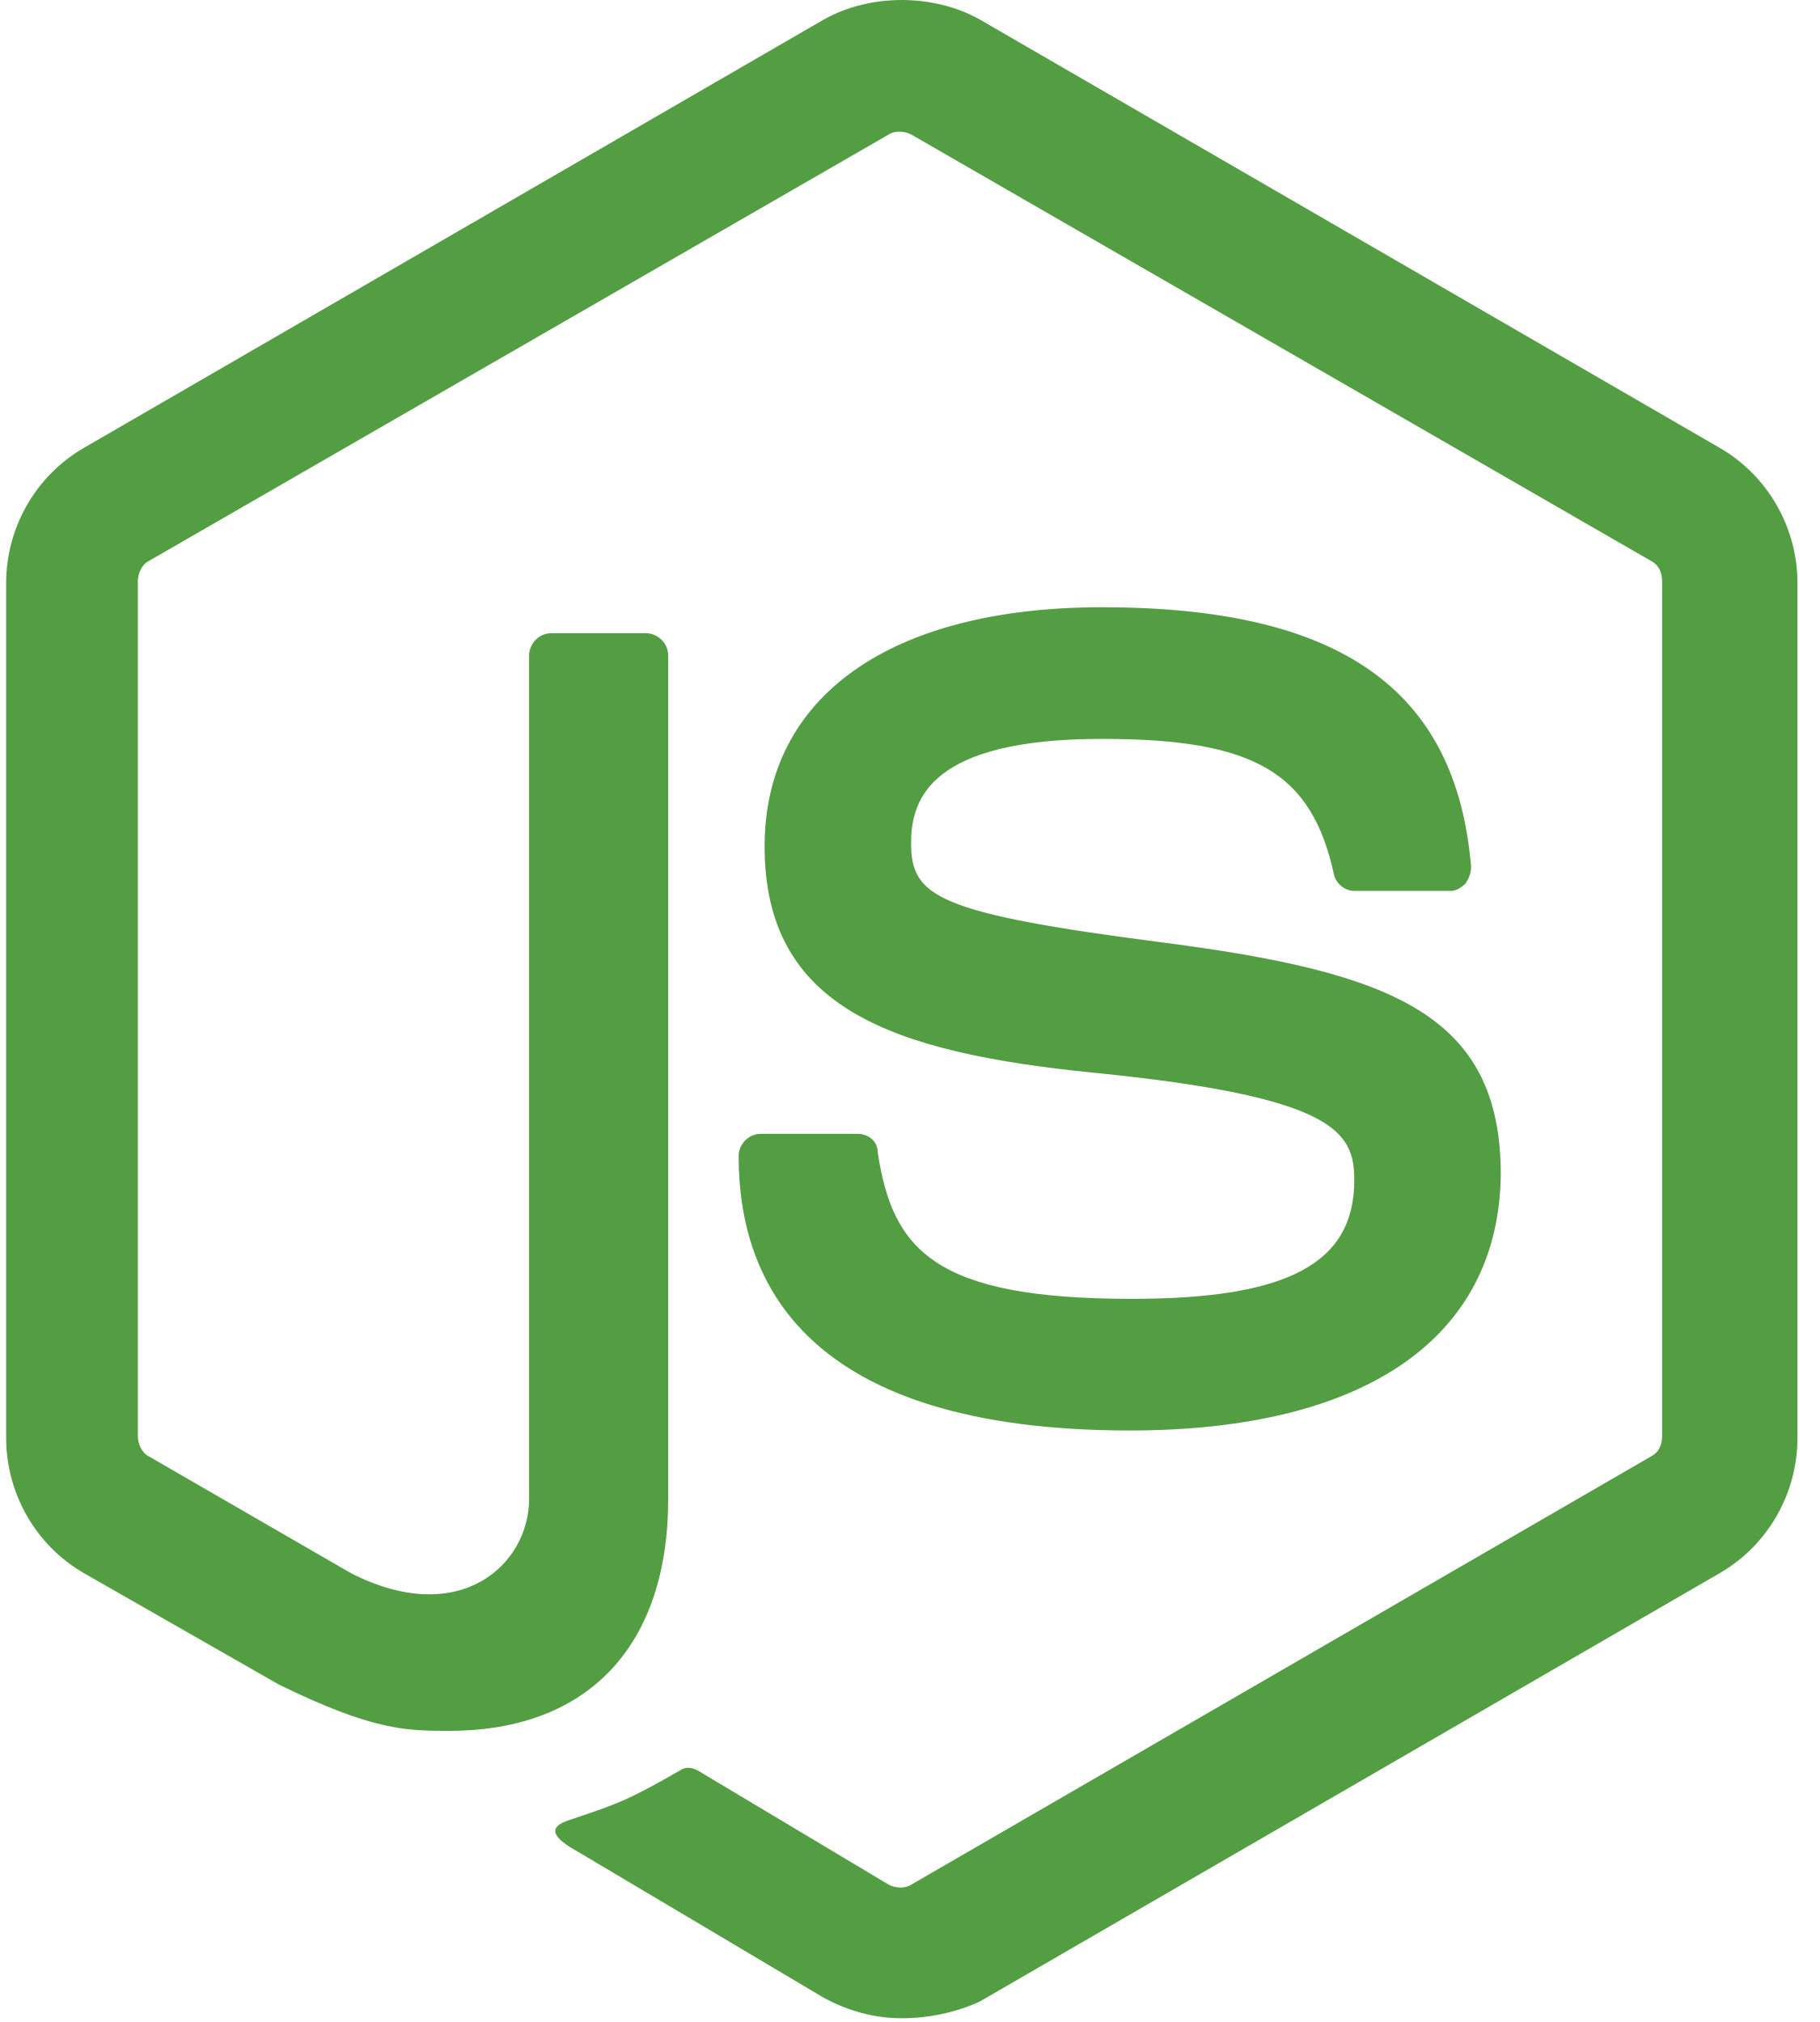
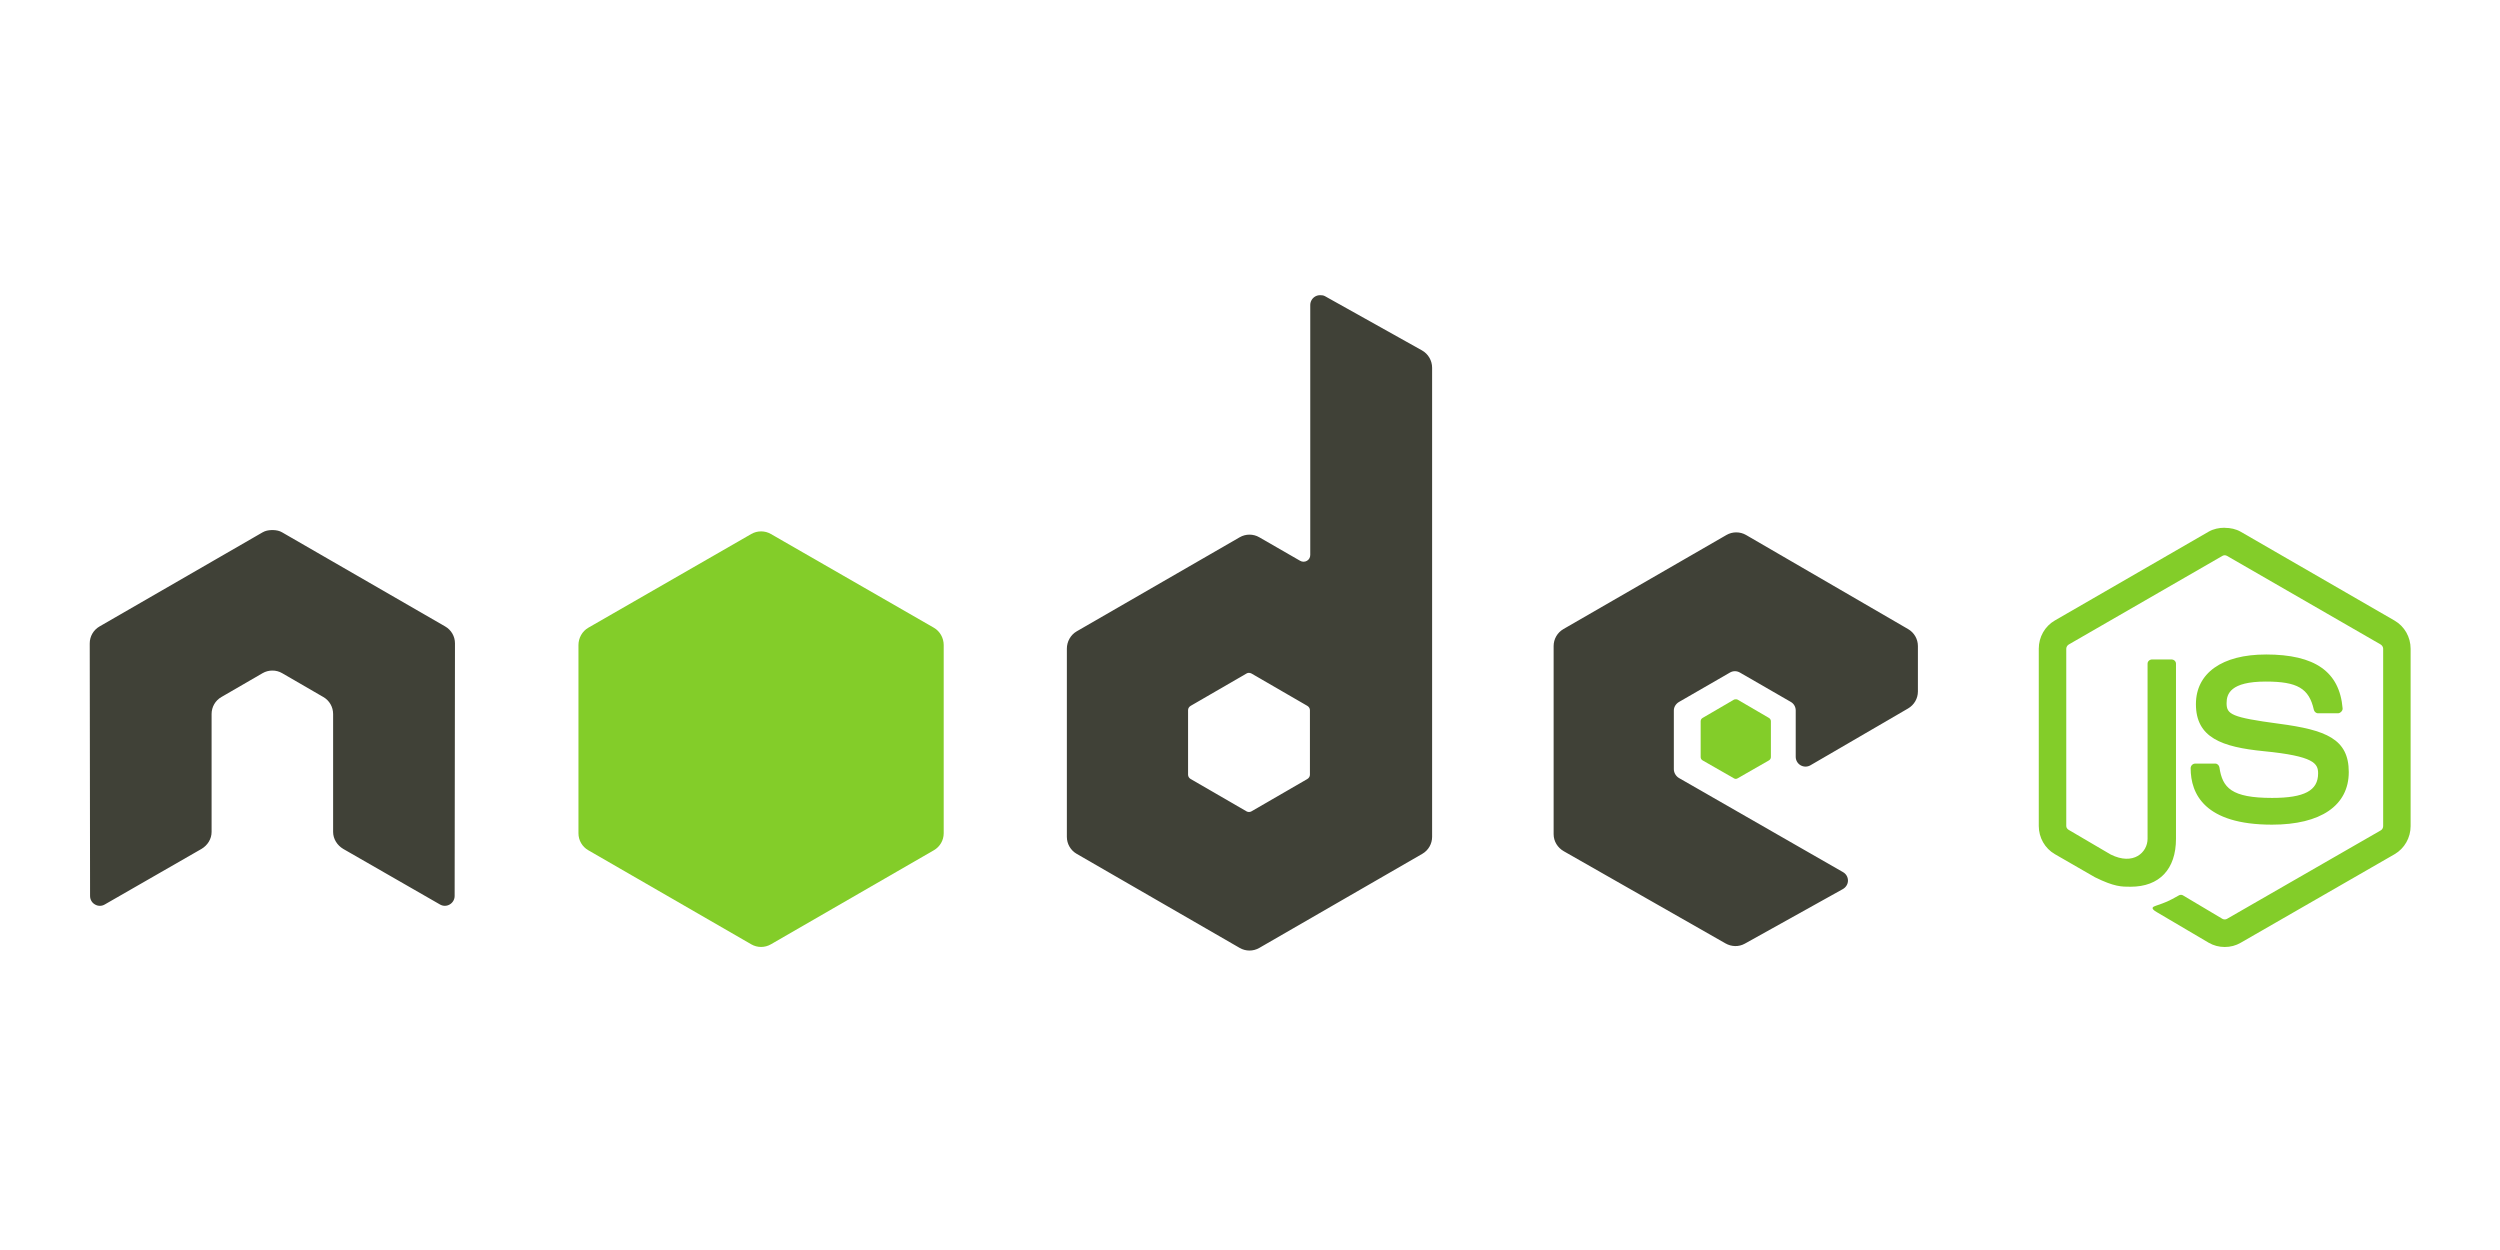
- <svg xmlns="http://www.w3.org/2000/svg" width="45" height="50" viewBox="0 0 45 50" fill="none">
-   <path d="M22.298 49.907C21.61 49.907 20.968 49.724 20.372 49.403L14.274 45.781C13.357 45.276 13.816 45.093 14.091 45.001C15.329 44.589 15.558 44.497 16.842 43.763C16.979 43.672 17.163 43.718 17.3 43.809L21.977 46.606C22.16 46.698 22.389 46.698 22.527 46.606L40.821 36.015C41.004 35.923 41.096 35.74 41.096 35.511V14.374C41.096 14.145 41.004 13.961 40.821 13.87L22.527 3.324C22.343 3.232 22.114 3.232 21.977 3.324L3.683 13.87C3.499 13.961 3.408 14.19 3.408 14.374V35.511C3.408 35.694 3.499 35.923 3.683 36.015L8.68 38.903C11.386 40.279 13.082 38.674 13.082 37.069V16.208C13.082 15.933 13.311 15.658 13.632 15.658H15.97C16.245 15.658 16.521 15.887 16.521 16.208V37.069C16.521 40.691 14.549 42.8 11.11 42.8C10.056 42.8 9.231 42.8 6.892 41.654L2.078 38.903C0.886 38.216 0.152 36.932 0.152 35.556V14.42C0.152 13.044 0.886 11.76 2.078 11.073L20.372 0.481C21.518 -0.16 23.077 -0.16 24.223 0.481L42.517 11.073C43.709 11.76 44.443 13.044 44.443 14.42V35.556C44.443 36.932 43.709 38.216 42.517 38.903L24.223 49.495C23.627 49.77 22.94 49.907 22.298 49.907ZM27.937 35.373C19.913 35.373 18.263 31.705 18.263 28.587C18.263 28.312 18.492 28.037 18.813 28.037H21.197C21.472 28.037 21.702 28.22 21.702 28.495C22.068 30.925 23.123 32.118 27.983 32.118C31.834 32.118 33.485 31.247 33.485 29.183C33.485 27.991 33.026 27.12 27.02 26.524C22.023 26.02 18.905 24.919 18.905 20.93C18.905 17.216 22.023 15.016 27.249 15.016C33.118 15.016 36.007 17.033 36.373 21.435C36.373 21.572 36.328 21.71 36.236 21.847C36.144 21.939 36.007 22.031 35.869 22.031H33.485C33.256 22.031 33.026 21.847 32.981 21.618C32.43 19.096 31.009 18.271 27.249 18.271C23.031 18.271 22.527 19.738 22.527 20.839C22.527 22.168 23.123 22.581 28.808 23.314C34.448 24.048 37.107 25.103 37.107 29.046C37.061 33.08 33.76 35.373 27.937 35.373Z" fill="#539E43" />
+ <svg xmlns="http://www.w3.org/2000/svg" width="120" height="60" preserveAspectRatio="xMidYMid">
+   <g transform="matrix(.217946 0 0 .217946 4.120542 14.08555)">
+     <path d="M471.05 51.6c-1.245 0-2.455.257-3.526.863l-33.888 19.57c-2.193 1.263-3.526 3.65-3.526 6.188v39.07c0 2.537 1.333 4.92 3.526 6.187l8.85 5.1c4.3 2.12 5.886 2.086 7.843 2.086 6.366 0 10-3.863 10-10.577V81.542c0-.545-.472-.935-1.007-.935h-4.245c-.544 0-1.007.4-1.007.935v38.565c0 2.976-3.1 5.97-8.13 3.454l-9.2-5.396c-.325-.177-.576-.5-.576-.863v-39.07c0-.37.248-.748.576-.935l33.817-19.5c.317-.182.694-.182 1.007 0l33.817 19.5c.322.193.576.553.576.935v39.07c0 .373-.187.755-.504.935l-33.888 19.5c-.3.173-.7.173-1.007 0l-8.706-5.18c-.26-.152-.613-.14-.863 0-2.403 1.362-2.855 1.52-5.108 2.302-.555.193-1.4.494.288 1.44l11.368 6.7c1.082.626 2.288.935 3.526.935 1.255 0 2.443-.3 3.526-.935l33.888-19.5c2.193-1.276 3.526-3.65 3.526-6.187v-39.07c0-2.538-1.333-4.92-3.526-6.188l-33.888-19.57c-1.062-.606-2.28-.863-3.526-.863zm9.066 27.918c-9.65 0-15.397 4.107-15.397 10.936 0 7.4 5.704 9.444 14.966 10.36 11.08 1.085 11.944 2.712 11.944 4.893 0 3.783-3.016 5.396-10.145 5.396-8.956 0-10.925-2.236-11.584-6.7-.078-.478-.446-.863-.935-.863h-4.4a1.03 1.03 0 0 0-1.007 1.007c0 5.703 3.102 12.447 17.916 12.447 10.723 0 16.908-4.2 16.908-11.584 0-7.3-4.996-9.273-15.397-10.65-10.5-1.4-11.512-2.07-11.512-4.533 0-2.032.85-4.75 8.634-4.75 6.953 0 9.523 1.5 10.577 6.188.092.44.48.8.935.8h4.4c.27 0 .532-.166.72-.36.184-.207.314-.44.288-.72-.68-8.074-6.064-11.872-16.908-11.872z" fill="#83cd29" />
+     <path d="M271.82.383a2.18 2.18 0 0 0-1.079.288 2.18 2.18 0 0 0-1.079 1.871v55.042c0 .54-.252 1.024-.72 1.295a1.5 1.5 0 0 1-1.511 0l-8.994-5.18a4.31 4.31 0 0 0-4.317 0L218.218 74.42c-1.342.774-2.16 2.264-2.16 3.813v41.443a4.31 4.31 0 0 0 2.159 3.741l35.903 20.722a4.3 4.3 0 0 0 4.317 0l35.903-20.722a4.31 4.31 0 0 0 2.159-3.741V16.356c0-1.572-.858-3.047-2.23-3.813L272.9.598c-.336-.187-.708-.22-1.08-.216zM40.86 52.115c-.685.028-1.328.147-1.943.504L3.015 73.34a4.3 4.3 0 0 0-2.158 3.741L.93 132.7c0 .774.4 1.492 1.08 1.87.667.4 1.494.4 2.158 0l21.297-12.232c1.35-.8 2.23-2.196 2.23-3.74V92.623c0-1.55.815-2.97 2.16-3.74l9.066-5.252a4.25 4.25 0 0 1 2.158-.576 4.24 4.24 0 0 1 2.159.576L52.3 88.88c1.343.77 2.158 2.192 2.158 3.74v25.974c0 1.546.9 2.95 2.23 3.74l21.297 12.232c.67.4 1.495.4 2.158 0 .66-.38 1.08-1.097 1.08-1.87l.072-55.617a4.28 4.28 0 0 0-2.158-3.741L43.235 52.618c-.607-.356-1.253-.476-1.943-.504h-.43zm322.624.504a4.29 4.29 0 0 0-2.159.576l-35.903 20.722c-1.34.775-2.16 2.192-2.16 3.74V119.1c0 1.558.878 2.97 2.23 3.74l35.615 20.3c1.315.75 2.92.807 4.245.07l21.585-12.016c.685-.38 1.148-1.09 1.15-1.87s-.403-1.482-1.08-1.87l-36.12-20.722c-.676-.386-1.15-1.167-1.15-1.943V91.83c0-.774.48-1.484 1.15-1.87l11.224-6.476c.668-.386 1.488-.386 2.16 0L375.5 89.96a2.15 2.15 0 0 1 1.079 1.87v10.217a2.15 2.15 0 0 0 1.079 1.87c.673.388 1.488.39 2.16 0L401.33 91.4c1.335-.776 2.16-2.197 2.16-3.74v-10a4.32 4.32 0 0 0-2.159-3.741l-35.687-20.722a4.28 4.28 0 0 0-2.159-.576zm-107.35 30.94a1.21 1.21 0 0 1 .576.143l12.303 7.123c.334.193.576.55.576.935v14.246c0 .387-.24.743-.576.935l-12.303 7.123c-.335.19-.744.19-1.08 0l-12.303-7.123c-.335-.193-.576-.55-.576-.935V91.758c0-.386.242-.74.576-.935l12.303-7.122c.168-.097.316-.143.504-.143v-.001z" fill="#404137" />
+     <path d="M148.714 52.402a4.31 4.31 0 0 0-2.16.576l-35.903 20.65c-1.342.774-2.158 2.265-2.158 3.813v41.443a4.3 4.3 0 0 0 2.158 3.74l35.903 20.722a4.3 4.3 0 0 0 4.317 0l35.903-20.722a4.31 4.31 0 0 0 2.159-3.741V77.44c0-1.55-.816-3.04-2.16-3.813l-35.903-20.65a4.27 4.27 0 0 0-2.16-.576zm214.7 36.983c-.143 0-.302 0-.432.07l-6.907 4.03a.84.84 0 0 0-.432.719v7.915c0 .298.173.57.432.72l6.907 3.957a.75.75 0 0 0 .79 0l6.907-3.957c.256-.147.432-.422.432-.72v-7.915c0-.298-.175-.57-.432-.72l-6.907-4.03c-.128-.076-.216-.07-.36-.07z" fill="#83cd29" />
+   </g>
</svg>
